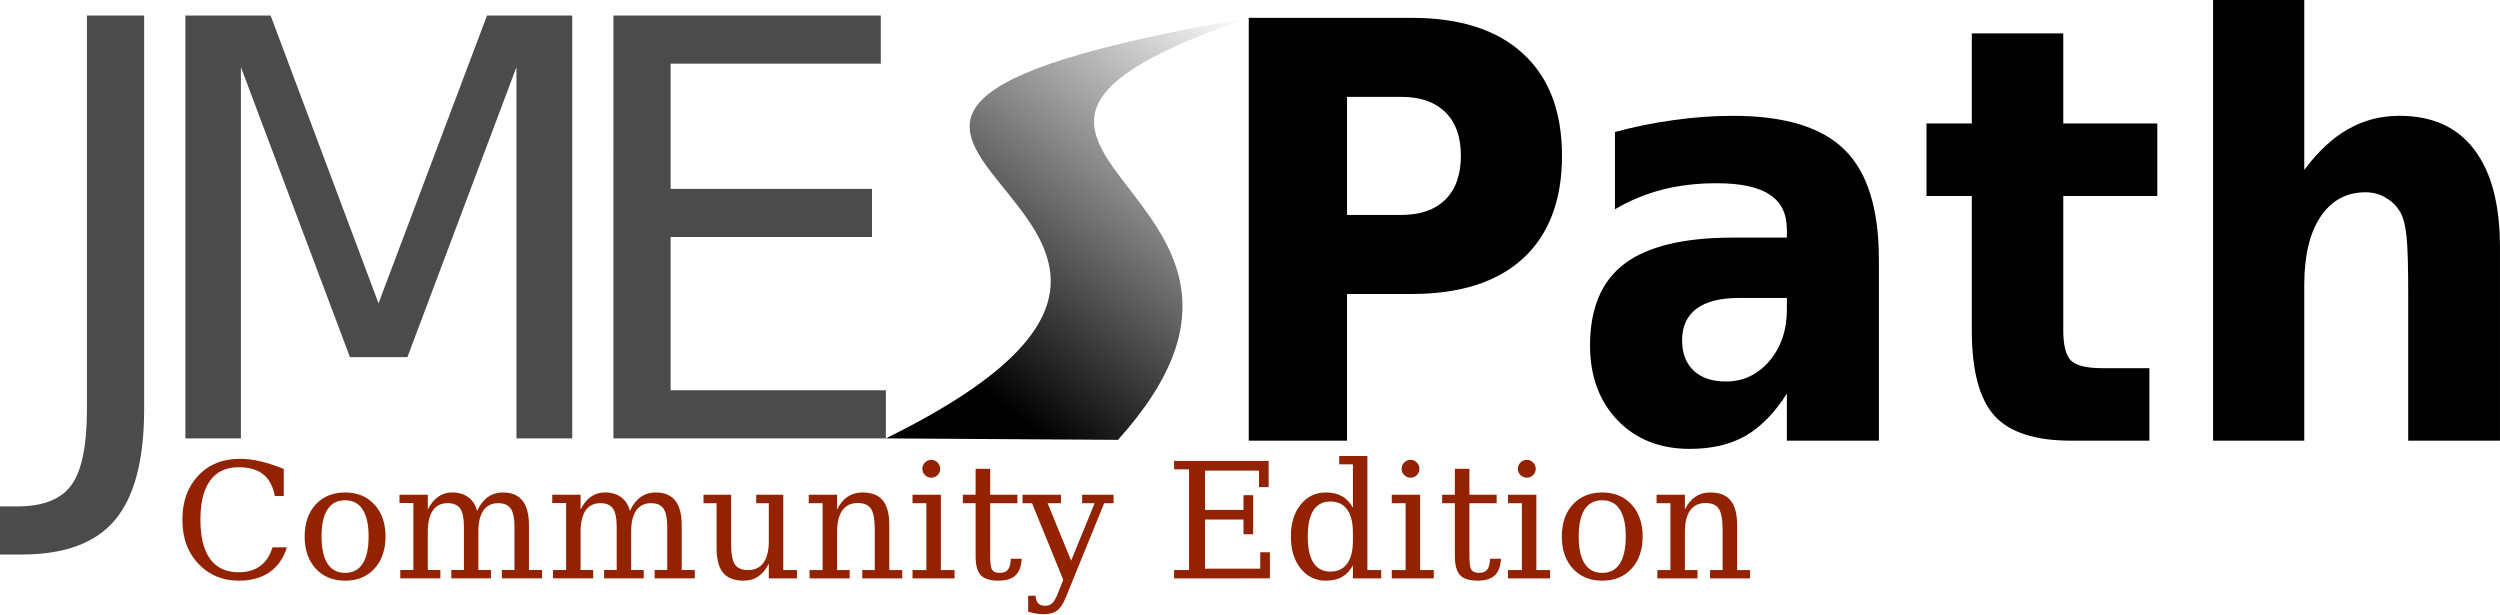
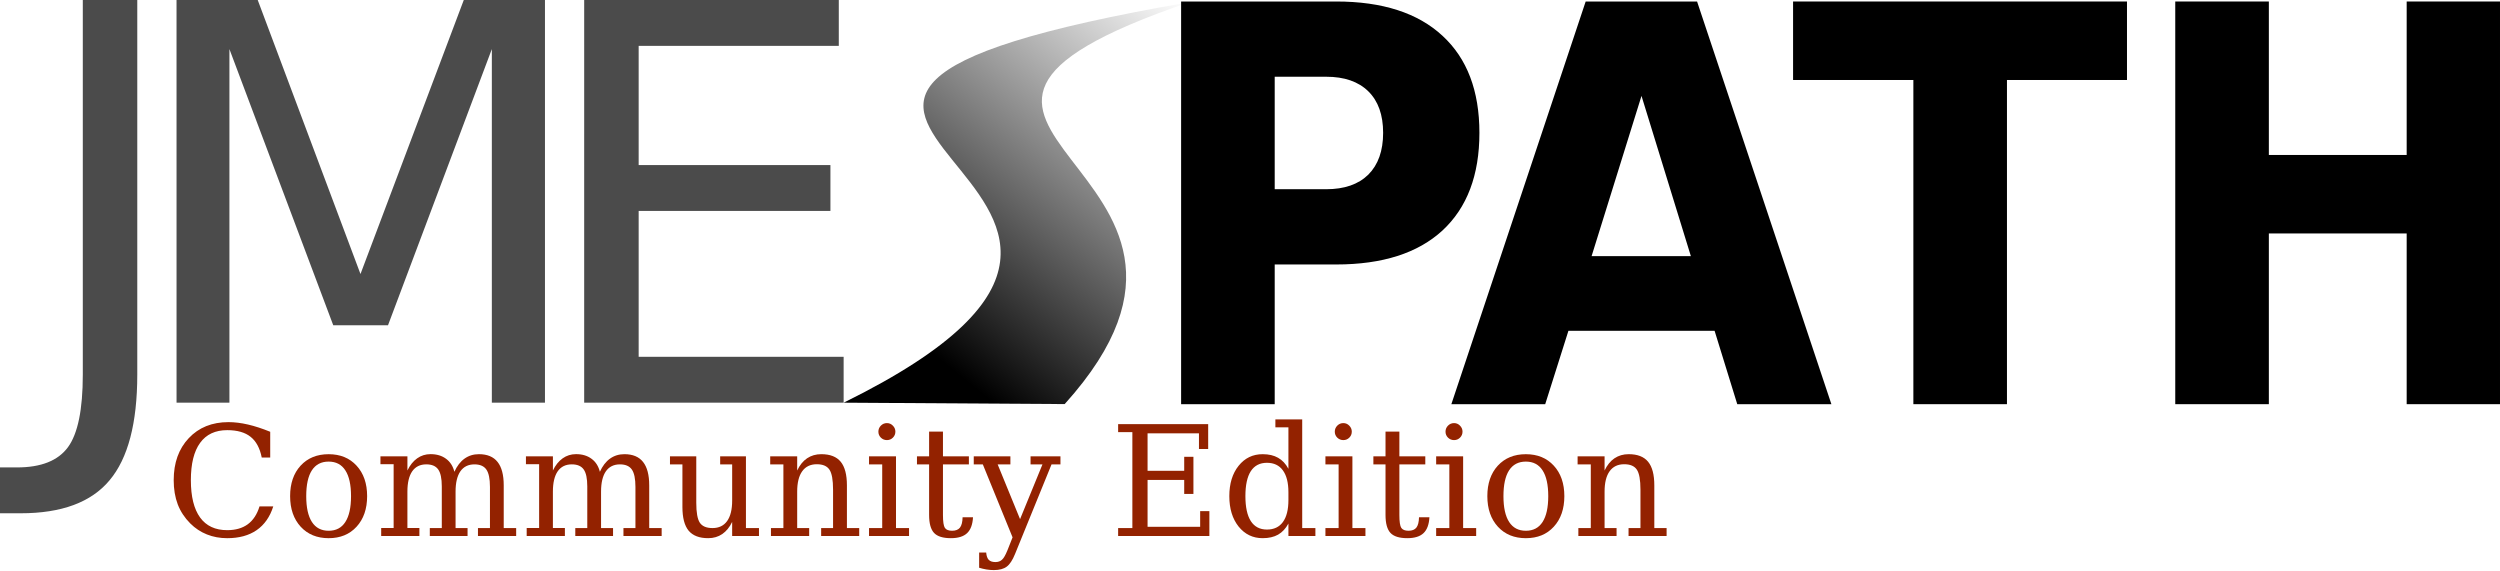
- <svg xmlns="http://www.w3.org/2000/svg" xmlns:xlink="http://www.w3.org/1999/xlink" width="54.74mm" height="13.448mm" viewBox="0 0 54.74 13.448" version="1.1" id="svg5">
+ <svg xmlns="http://www.w3.org/2000/svg" xmlns:xlink="http://www.w3.org/1999/xlink" width="57.48mm" height="13.107mm" viewBox="0 0 57.48 13.107" version="1.1" id="svg5">
  <defs id="defs2">
+     <rect x="103.734" y="-71.362" width="207.973" height="60.22" id="rect7265" />
+     <rect x="65.553" y="-101.036" width="244.788" height="73.445" id="rect1736" />
    <linearGradient id="linearGradient14217">
      <stop style="stop-color:#000000;stop-opacity:1;" offset="0" id="stop14213" />
      <stop style="stop-color:#000000;stop-opacity:0;" offset="1" id="stop14215" />
    </linearGradient>
    <rect x="133.912" y="233.429" width="572.691" height="270.643" id="rect2058" />
    <linearGradient xlink:href="#linearGradient14217" id="linearGradient14219" x1="244.555" y1="221.665" x2="280.44" y2="177.591" gradientUnits="userSpaceOnUse" gradientTransform="matrix(0.6645427,0,0,0.6645427,60.40691,124.2847)" />
  </defs>
-   <g id="layer1" transform="translate(-37.94859,-63.71817)">
+   <g id="layer1" transform="translate(-37.94859,-64.05867)">
    <g aria-label="JMEPath" transform="scale(0.2645833)" id="text2056" style="font-size:48px;line-height:1.25;font-family:Chandas;-inkscape-font-specification:'Chandas, Normal';letter-spacing:0px;word-spacing:0px;white-space:pre;shape-inside:url(#rect2058)">
+       <g aria-label="PATH" transform="translate(176.5513,334.5953)" id="text1734" style="shape-inside:url(#rect1736)">
+         <path d="m 69.514,-92.353 h 13.477 q 6.023,0 9.234,2.977 3.211,2.953 3.211,8.438 0,5.508 -3.211,8.484 -3.211,2.953 -9.234,2.953 h -5.344 v 12.141 h -8.133 z m 8.133,6.539 v 9.773 h 4.477 q 2.367,0 3.656,-1.266 1.289,-1.289 1.289,-3.633 0,-2.344 -1.289,-3.609 -1.289,-1.266 -3.656,-1.266 z" style="font-weight:bold;font-stretch:semi-condensed;font-family:'DejaVu Sans';-inkscape-font-specification:'DejaVu Sans Bold Semi-Condensed'" id="path5672" />
+         <path d="m 115.873,-63.736 h -12.703 l -2.016,6.375 h -8.156 l 11.672,-34.992 h 9.68 l 11.672,34.992 h -8.18 z m -10.688,-6.492 h 8.625 l -4.289,-13.922 z" style="font-weight:bold;font-stretch:semi-condensed;font-family:'DejaVu Sans';-inkscape-font-specification:'DejaVu Sans Bold Semi-Condensed'" id="path5674" />
+         <path d="m 122.693,-92.353 h 29.016 v 6.82 H 141.279 v 28.172 h -8.133 v -28.172 h -10.453 z" style="font-weight:bold;font-stretch:semi-condensed;font-family:'DejaVu Sans';-inkscape-font-specification:'DejaVu Sans Bold Semi-Condensed'" id="path5676" />
+         <path d="m 155.904,-92.353 h 8.133 v 13.336 h 11.977 v -13.336 h 8.109 v 34.992 h -8.109 v -14.836 h -11.977 v 14.836 h -8.133 z" style="font-weight:bold;font-stretch:semi-condensed;font-family:'DejaVu Sans';-inkscape-font-specification:'DejaVu Sans Bold Semi-Condensed'" id="path5678" />
+       </g>
      <g id="jme">
        <path d="m 150.623,242.112 h 4.734 v 32.555 q 0,6.328 -2.414,9.188 -2.391,2.859 -7.711,2.859 h -1.805 v -3.984 h 1.477 q 3.141,0 4.43,-1.758 1.289,-1.758 1.289,-6.305 z" style="font-family:'DejaVu Sans';-inkscape-font-specification:'DejaVu Sans';fill:#4b4b4b;fill-opacity:1" id="path10565" />
        <path d="m 158.768,242.112 h 7.055 l 8.93,23.812 8.977,-23.812 h 7.055 v 34.992 h -4.617 v -30.727 l -9.023,24 h -4.758 l -9.023,-24 v 30.727 h -4.594 z" style="font-family:'DejaVu Sans';-inkscape-font-specification:'DejaVu Sans';fill:#4b4b4b;fill-opacity:1" id="path10567" />
        <path d="m 194.193,242.112 h 22.125 v 3.984 h -17.391 v 10.359 h 16.664 v 3.984 h -16.664 v 12.68 h 17.812 v 3.984 h -22.547 z" style="font-family:'DejaVu Sans';-inkscape-font-specification:'DejaVu Sans';fill:#4b4b4b;fill-opacity:1" id="path10569" />
-       </g>
-       <g id="path" transform="translate(-15.00018,0.18964)">
-         <path d="m 261.771,242.112 h 13.477 q 6.023,0 9.234,2.977 3.211,2.953 3.211,8.438 0,5.508 -3.211,8.484 -3.211,2.953 -9.234,2.953 h -5.344 v 12.141 h -8.133 z m 8.133,6.539 v 9.773 h 4.477 q 2.367,0 3.656,-1.266 1.289,-1.289 1.289,-3.633 0,-2.344 -1.289,-3.609 -1.289,-1.266 -3.656,-1.266 z" style="font-weight:bold;font-stretch:semi-condensed;font-family:'DejaVu Sans';-inkscape-font-specification:'DejaVu Sans Bold Semi-Condensed'" id="path10571" />
-         <path d="m 302.389,265.291 q -2.367,0 -3.562,0.891 -1.195,0.891 -1.195,2.625 0,1.594 0.961,2.508 0.961,0.891 2.672,0.891 2.133,0 3.586,-1.688 1.453,-1.711 1.453,-4.266 v -0.961 z m 11.531,-3.164 v 14.977 h -7.617 v -3.891 q -1.523,2.391 -3.422,3.492 -1.898,1.078 -4.617,1.078 -3.68,0 -5.977,-2.367 -2.273,-2.391 -2.273,-6.188 0,-4.617 2.859,-6.773 2.859,-2.156 8.977,-2.156 h 4.453 v -0.656 q 0,-1.992 -1.43,-2.906 -1.406,-0.938 -4.383,-0.938 -2.438,0 -4.523,0.539 -2.086,0.539 -3.891,1.617 v -6.398 q 2.438,-0.656 4.875,-0.984 2.461,-0.352 4.898,-0.352 6.398,0 9.234,2.812 2.836,2.789 2.836,9.094 z" style="font-weight:bold;font-stretch:semi-condensed;font-family:'DejaVu Sans';-inkscape-font-specification:'DejaVu Sans Bold Semi-Condensed'" id="path10573" />
-         <path d="m 329.178,243.401 v 7.453 h 7.781 v 6 h -7.781 v 11.133 q 0,1.828 0.633,2.484 0.656,0.633 2.602,0.633 h 3.891 v 6 h -6.469 q -4.477,0 -6.352,-2.062 -1.875,-2.086 -1.875,-7.055 V 256.854 h -3.75 v -6 h 3.75 v -7.453 z" style="font-weight:bold;font-stretch:semi-condensed;font-family:'DejaVu Sans';-inkscape-font-specification:'DejaVu Sans Bold Semi-Condensed'" id="path10575" />
-         <path d="m 365.318,261.119 v 15.984 h -7.594 v -2.602 -9.586 q 0,-3.445 -0.141,-4.734 -0.141,-1.289 -0.469,-1.898 -0.445,-0.82 -1.219,-1.266 -0.75,-0.469 -1.711,-0.469 -2.367,0 -3.727,2.039 -1.336,2.016 -1.336,5.602 v 12.914 h -7.547 v -36.469 h 7.547 v 14.062 q 1.711,-2.297 3.633,-3.375 1.922,-1.102 4.242,-1.102 4.078,0 6.188,2.789 2.133,2.789 2.133,8.109 z" style="font-weight:bold;font-stretch:semi-condensed;font-family:'DejaVu Sans';-inkscape-font-specification:'DejaVu Sans Bold Semi-Condensed'" id="path10577" />
      </g>
      <path style="fill:url(#linearGradient14219);fill-opacity:1;stroke:none;stroke-width:0.665px;stroke-linecap:butt;stroke-linejoin:miter;stroke-opacity:1" d="m 246.771,242.301 c -53.996,9.348 9.066,15.558 -30.031,34.803 l 19.208,0.122 c 18.911,-20.968 -21.005,-24.044 10.823,-34.925 z" id="s" />
      <g aria-label="Community Edition" id="subheading" style="font-size:13.333px;fill:#000000;fill-opacity:1">
        <path d="m 167.174,286.118 q -0.43,1.361 -1.445,2.064 -1.009,0.697 -2.559,0.697 -0.951,0 -1.764,-0.326 -0.814,-0.326 -1.445,-0.957 -0.729,-0.729 -1.087,-1.654 -0.352,-0.931 -0.352,-2.103 0,-2.266 1.309,-3.652 1.309,-1.393 3.451,-1.393 0.794,0 1.693,0.208 0.898,0.208 1.934,0.631 v 2.24 h -0.736 q -0.241,-1.224 -0.97,-1.803 -0.723,-0.579 -2.031,-0.579 -1.556,0 -2.357,1.107 -0.801,1.1 -0.801,3.242 0,2.135 0.801,3.242 0.801,1.1 2.357,1.1 1.087,0 1.79,-0.514 0.703,-0.521 1.016,-1.549 z" style="font-family:'DejaVu Serif';-inkscape-font-specification:'DejaVu Serif';fill:#932200;fill-opacity:1;stroke:none;stroke-opacity:1" id="path31224" />
        <path d="m 171.985,288.234 q 0.964,0 1.452,-0.762 0.495,-0.762 0.495,-2.246 0,-1.484 -0.495,-2.24 -0.488,-0.762 -1.452,-0.762 -0.964,0 -1.458,0.762 -0.488,0.755 -0.488,2.24 0,1.484 0.495,2.246 0.495,0.762 1.452,0.762 z m 0,0.645 q -1.51,0 -2.428,-0.996 -0.918,-1.003 -0.918,-2.656 0,-1.654 0.911,-2.65 0.918,-0.996 2.435,-0.996 1.517,0 2.428,0.996 0.918,0.996 0.918,2.65 0,1.654 -0.918,2.656 -0.911,0.996 -2.428,0.996 z" style="font-family:'DejaVu Serif';-inkscape-font-specification:'DejaVu Serif';fill:#932200;fill-opacity:1;stroke:none;stroke-opacity:1" id="path31226" />
        <path d="m 182.91,283.116 q 0.345,-0.762 0.879,-1.146 0.54,-0.391 1.257,-0.391 1.087,0 1.621,0.677 0.534,0.671 0.534,2.031 v 3.711 h 1.081 v 0.69 h -3.32 v -0.69 h 1.042 v -3.574 q 0,-1.061 -0.312,-1.51 -0.312,-0.449 -1.035,-0.449 -0.801,0 -1.224,0.605 -0.417,0.605 -0.417,1.764 v 3.164 h 1.042 v 0.69 h -3.281 v -0.69 h 1.042 v -3.62 q 0,-1.035 -0.312,-1.471 -0.312,-0.443 -1.035,-0.443 -0.801,0 -1.224,0.605 -0.417,0.605 -0.417,1.764 v 3.164 h 1.042 v 0.69 h -3.32 v -0.69 h 1.081 v -5.547 h -1.146 v -0.684 h 2.344 v 1.23 q 0.332,-0.69 0.846,-1.055 0.514,-0.365 1.165,-0.365 0.807,0 1.348,0.404 0.54,0.397 0.723,1.133 z" style="font-family:'DejaVu Serif';-inkscape-font-specification:'DejaVu Serif';fill:#932200;fill-opacity:1;stroke:none;stroke-opacity:1" id="path31228" />
        <path d="m 195.553,283.116 q 0.345,-0.762 0.879,-1.146 0.54,-0.391 1.257,-0.391 1.087,0 1.621,0.677 0.534,0.671 0.534,2.031 v 3.711 h 1.081 v 0.69 h -3.32 v -0.69 h 1.042 v -3.574 q 0,-1.061 -0.312,-1.51 -0.312,-0.449 -1.035,-0.449 -0.801,0 -1.224,0.605 -0.417,0.605 -0.417,1.764 v 3.164 h 1.042 v 0.69 h -3.281 v -0.69 h 1.042 v -3.62 q 0,-1.035 -0.312,-1.471 -0.312,-0.443 -1.035,-0.443 -0.801,0 -1.224,0.605 -0.417,0.605 -0.417,1.764 v 3.164 h 1.042 v 0.69 h -3.32 v -0.69 h 1.081 v -5.547 h -1.146 v -0.684 h 2.344 v 1.23 q 0.332,-0.69 0.846,-1.055 0.514,-0.365 1.165,-0.365 0.807,0 1.348,0.404 0.54,0.397 0.723,1.133 z" style="font-family:'DejaVu Serif';-inkscape-font-specification:'DejaVu Serif';fill:#932200;fill-opacity:1;stroke:none;stroke-opacity:1" id="path31230" />
        <path d="m 206.009,281.769 h 2.24 v 6.23 h 1.133 v 0.69 h -2.331 v -1.224 q -0.332,0.69 -0.859,1.055 -0.527,0.358 -1.224,0.358 -1.152,0 -1.699,-0.651 -0.54,-0.658 -0.54,-2.057 v -3.704 h -1.081 v -0.697 h 2.285 v 4.03 q 0,1.263 0.306,1.732 0.312,0.469 1.107,0.469 0.833,0 1.27,-0.612 0.436,-0.612 0.436,-1.777 v -3.145 h -1.042 z" style="font-family:'DejaVu Serif';-inkscape-font-specification:'DejaVu Serif';fill:#932200;fill-opacity:1;stroke:none;stroke-opacity:1" id="path31232" />
        <path d="m 210.423,288.689 v -0.69 h 1.081 v -5.534 h -1.146 v -0.697 h 2.344 v 1.23 q 0.332,-0.703 0.859,-1.061 0.534,-0.358 1.237,-0.358 1.146,0 1.686,0.658 0.54,0.658 0.54,2.051 v 3.711 h 1.068 v 0.69 h -3.307 v -0.69 h 1.035 v -3.333 q 0,-1.27 -0.312,-1.738 -0.312,-0.475 -1.1,-0.475 -0.833,0 -1.27,0.612 -0.436,0.605 -0.436,1.771 v 3.164 h 1.042 v 0.69 z" style="font-family:'DejaVu Serif';-inkscape-font-specification:'DejaVu Serif';fill:#932200;fill-opacity:1;stroke:none;stroke-opacity:1" id="path31234" />
        <path d="m 219.759,279.62 q 0,-0.299 0.215,-0.521 0.221,-0.221 0.527,-0.221 0.299,0 0.514,0.221 0.221,0.221 0.221,0.521 0,0.306 -0.215,0.521 -0.215,0.215 -0.521,0.215 -0.306,0 -0.527,-0.215 -0.215,-0.215 -0.215,-0.521 z m 1.53,8.379 h 1.133 v 0.69 h -3.477 v -0.69 h 1.146 v -5.534 h -1.146 v -0.697 h 2.344 z" style="font-family:'DejaVu Serif';-inkscape-font-specification:'DejaVu Serif';fill:#932200;fill-opacity:1;stroke:none;stroke-opacity:1" id="path31236" />
        <path d="m 224.166,282.465 h -1.055 v -0.697 h 1.055 v -2.148 h 1.204 v 2.148 h 2.253 v 0.697 h -2.253 v 4.395 q 0,0.879 0.169,1.126 0.169,0.247 0.625,0.247 0.469,0 0.684,-0.273 0.215,-0.28 0.228,-0.898 h 0.905 q -0.052,0.944 -0.514,1.38 -0.462,0.436 -1.406,0.436 -1.035,0 -1.465,-0.456 -0.43,-0.462 -0.43,-1.562 z" style="font-family:'DejaVu Serif';-inkscape-font-specification:'DejaVu Serif';fill:#932200;fill-opacity:1;stroke:none;stroke-opacity:1" id="path31238" />
        <path d="m 230.963,289.959 0.456,-1.152 -2.585,-6.341 h -0.788 v -0.697 h 3.184 v 0.697 h -1.107 l 1.947,4.759 1.947,-4.759 h -1.035 v -0.697 h 2.598 v 0.697 h -0.775 l -3.171,7.786 q -0.326,0.807 -0.723,1.1 -0.397,0.299 -1.12,0.299 -0.306,0 -0.632,-0.052 -0.319,-0.052 -0.645,-0.15 v -1.322 h 0.612 q 0.039,0.443 0.221,0.632 0.189,0.195 0.579,0.195 0.358,0 0.573,-0.202 0.221,-0.195 0.462,-0.794 z" style="font-family:'DejaVu Serif';-inkscape-font-specification:'DejaVu Serif';fill:#932200;fill-opacity:1;stroke:none;stroke-opacity:1" id="path31240" />
        <path d="m 240.592,288.689 v -0.69 h 1.237 v -8.333 h -1.237 v -0.697 h 7.825 v 2.161 h -0.801 v -1.361 h -4.466 v 3.255 h 3.184 v -1.217 h 0.801 v 3.229 h -0.801 v -1.217 h -3.184 v 4.069 h 4.57 v -1.361 h 0.801 v 2.161 z" style="font-family:'DejaVu Serif';-inkscape-font-specification:'DejaVu Serif';fill:#932200;fill-opacity:1;stroke:none;stroke-opacity:1" id="path31242" />
        <path d="m 256.588,287.999 h 1.146 v 0.69 h -2.344 v -1.081 q -0.352,0.651 -0.898,0.964 -0.54,0.306 -1.341,0.306 -1.276,0 -2.09,-1.009 -0.807,-1.016 -0.807,-2.643 0,-1.628 0.807,-2.637 0.807,-1.009 2.09,-1.009 0.801,0 1.341,0.312 0.547,0.306 0.898,0.957 v -3.6 h -1.133 v -0.69 h 2.331 z m -1.198,-2.428 v -0.684 q 0,-1.243 -0.482,-1.901 -0.475,-0.658 -1.387,-0.658 -0.924,0 -1.4,0.729 -0.469,0.729 -0.469,2.168 0,1.432 0.469,2.168 0.475,0.736 1.4,0.736 0.911,0 1.387,-0.651 0.482,-0.658 0.482,-1.908 z" style="font-family:'DejaVu Serif';-inkscape-font-specification:'DejaVu Serif';fill:#932200;fill-opacity:1;stroke:none;stroke-opacity:1" id="path31244" />
        <path d="m 259.42,279.62 q 0,-0.299 0.215,-0.521 0.221,-0.221 0.527,-0.221 0.299,0 0.514,0.221 0.221,0.221 0.221,0.521 0,0.306 -0.215,0.521 -0.215,0.215 -0.521,0.215 -0.306,0 -0.527,-0.215 -0.215,-0.215 -0.215,-0.521 z m 1.53,8.379 h 1.133 v 0.69 h -3.477 v -0.69 h 1.146 v -5.534 h -1.146 v -0.697 h 2.344 z" style="font-family:'DejaVu Serif';-inkscape-font-specification:'DejaVu Serif';fill:#932200;fill-opacity:1;stroke:none;stroke-opacity:1" id="path31246" />
        <path d="m 263.828,282.465 h -1.055 v -0.697 h 1.055 v -2.148 h 1.204 v 2.148 h 2.253 v 0.697 h -2.253 v 4.395 q 0,0.879 0.169,1.126 0.169,0.247 0.625,0.247 0.469,0 0.684,-0.273 0.215,-0.28 0.228,-0.898 h 0.905 q -0.052,0.944 -0.514,1.38 -0.462,0.436 -1.406,0.436 -1.035,0 -1.465,-0.456 -0.43,-0.462 -0.43,-1.562 z" style="font-family:'DejaVu Serif';-inkscape-font-specification:'DejaVu Serif';fill:#932200;fill-opacity:1;stroke:none;stroke-opacity:1" id="path31248" />
        <path d="m 269.042,279.62 q 0,-0.299 0.215,-0.521 0.221,-0.221 0.527,-0.221 0.299,0 0.514,0.221 0.221,0.221 0.221,0.521 0,0.306 -0.215,0.521 -0.215,0.215 -0.521,0.215 -0.306,0 -0.527,-0.215 -0.215,-0.215 -0.215,-0.521 z m 1.53,8.379 h 1.133 v 0.69 h -3.477 v -0.69 h 1.146 v -5.534 h -1.146 v -0.697 h 2.344 z" style="font-family:'DejaVu Serif';-inkscape-font-specification:'DejaVu Serif';fill:#932200;fill-opacity:1;stroke:none;stroke-opacity:1" id="path31250" />
        <path d="m 276.022,288.234 q 0.964,0 1.452,-0.762 0.495,-0.762 0.495,-2.246 0,-1.484 -0.495,-2.24 -0.488,-0.762 -1.452,-0.762 -0.964,0 -1.458,0.762 -0.488,0.755 -0.488,2.24 0,1.484 0.495,2.246 0.495,0.762 1.452,0.762 z m 0,0.645 q -1.51,0 -2.428,-0.996 -0.918,-1.003 -0.918,-2.656 0,-1.654 0.911,-2.65 0.918,-0.996 2.435,-0.996 1.517,0 2.428,0.996 0.918,0.996 0.918,2.65 0,1.654 -0.918,2.656 -0.911,0.996 -2.428,0.996 z" style="font-family:'DejaVu Serif';-inkscape-font-specification:'DejaVu Serif';fill:#932200;fill-opacity:1;stroke:none;stroke-opacity:1" id="path31252" />
        <path d="m 280.585,288.689 v -0.69 h 1.081 v -5.534 h -1.146 v -0.697 h 2.344 v 1.23 q 0.332,-0.703 0.859,-1.061 0.534,-0.358 1.237,-0.358 1.146,0 1.686,0.658 0.54,0.658 0.54,2.051 v 3.711 h 1.068 v 0.69 h -3.307 v -0.69 h 1.035 v -3.333 q 0,-1.27 -0.312,-1.738 -0.312,-0.475 -1.1,-0.475 -0.833,0 -1.27,0.612 -0.436,0.605 -0.436,1.771 v 3.164 h 1.042 v 0.69 z" style="font-family:'DejaVu Serif';-inkscape-font-specification:'DejaVu Serif';fill:#932200;fill-opacity:1;stroke:none;stroke-opacity:1" id="path31254" />
      </g>
    </g>
  </g>
</svg>
